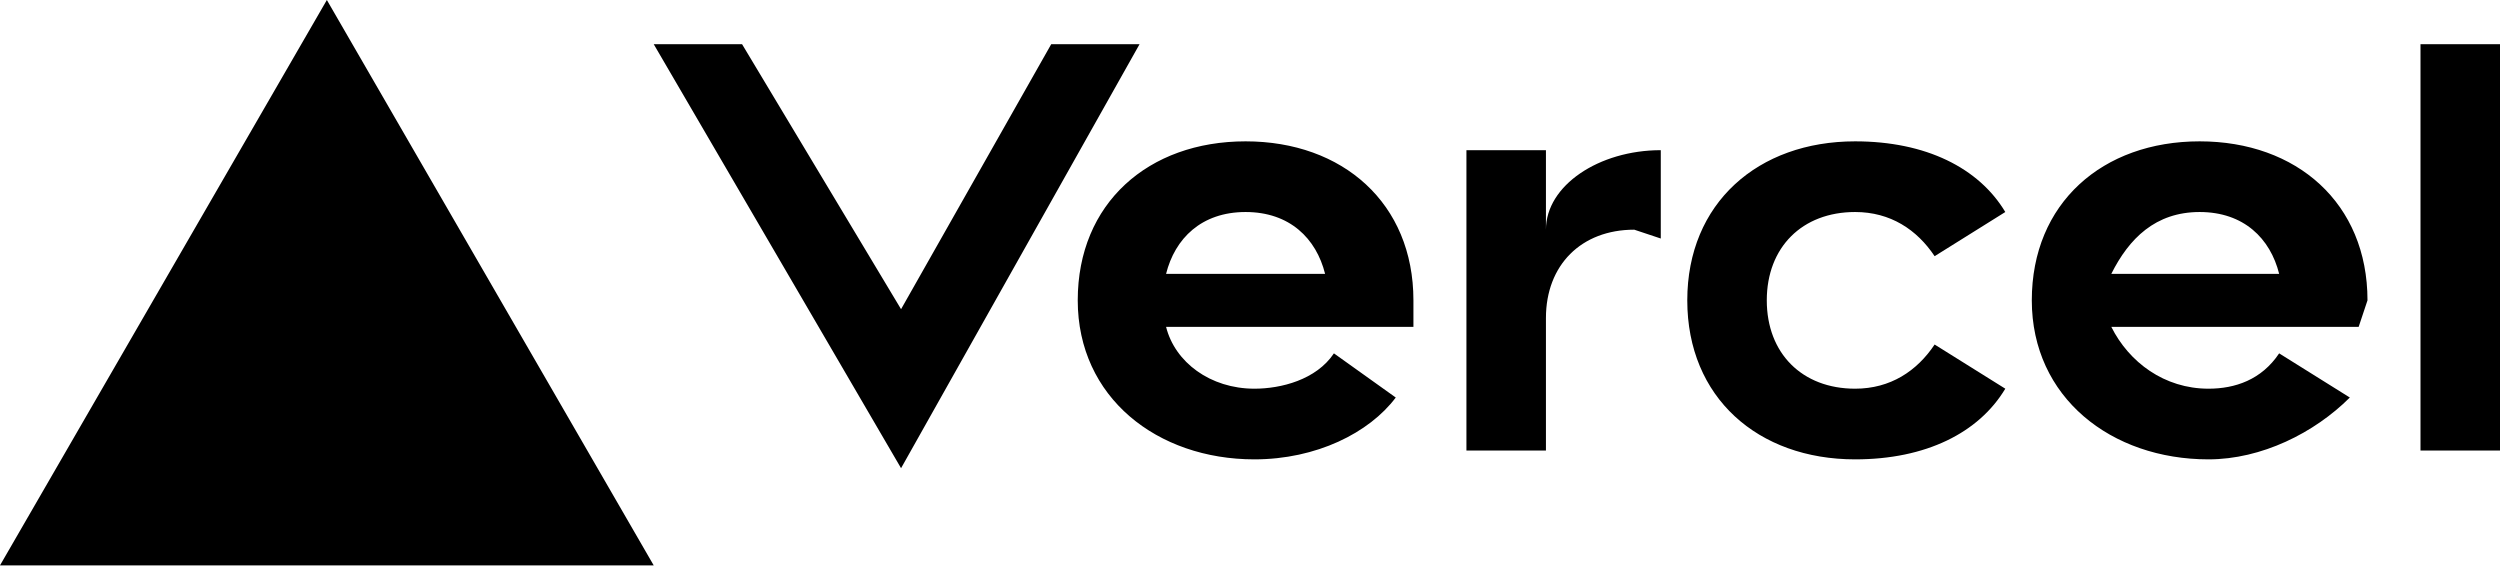
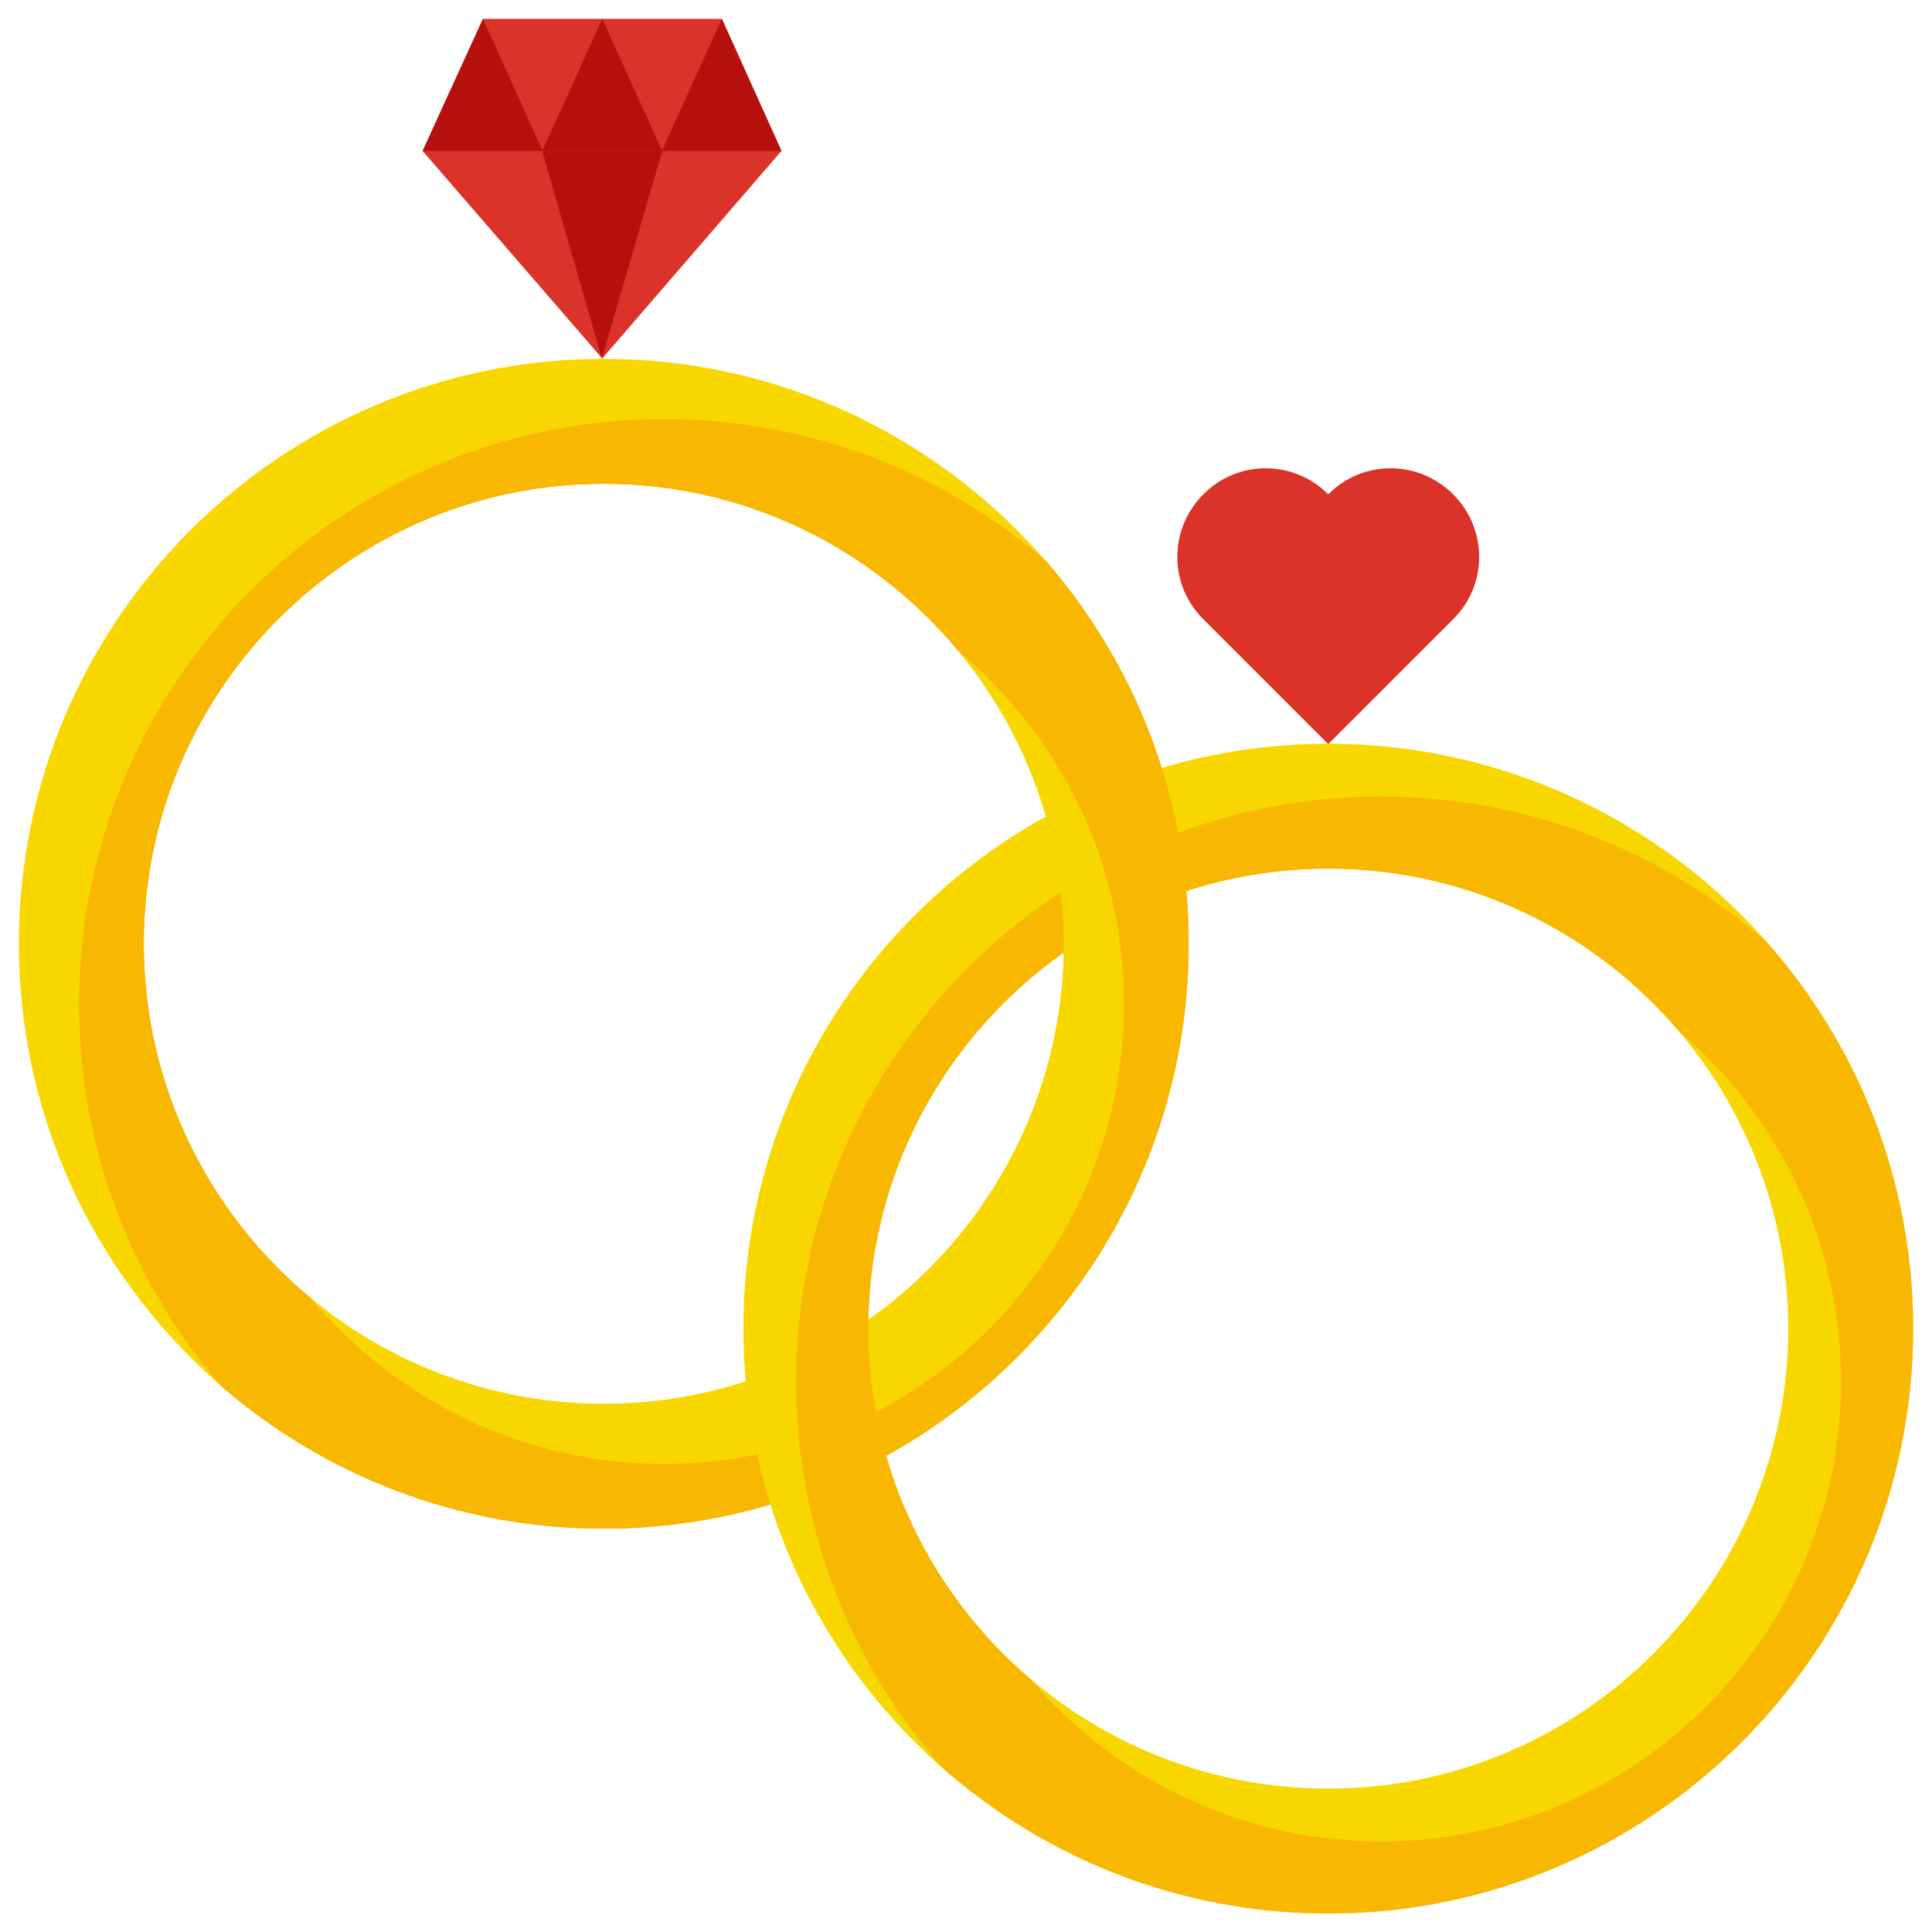
- <svg xmlns="http://www.w3.org/2000/svg" fill="none" viewBox="0 0 283 64">
-   <path fill="black" d="M141 16c-11 0-19 7-19 18s9 18 20 18c7 0 13-3 16-7l-7-5c-2 3-6 4-9 4-5 0-9-3-10-7h28v-3c0-11-8-18-19-18zm-9 15c1-4 4-7 9-7s8 3 9 7h-18zm117-15c-11 0-19 7-19 18s9 18 20 18c6 0 12-3 16-7l-8-5c-2 3-5 4-8 4-5 0-9-3-11-7h28l1-3c0-11-8-18-19-18zm-10 15c2-4 5-7 10-7s8 3 9 7h-19zm-39 3c0 6 4 10 10 10 4 0 7-2 9-5l8 5c-3 5-9 8-17 8-11 0-19-7-19-18s8-18 19-18c8 0 14 3 17 8l-8 5c-2-3-5-5-9-5-6 0-10 4-10 10zm83-29v46h-9V5h9zM37 0l37 64H0L37 0zm92 5-27 48L74 5h10l18 30 17-30h10zm59 12v10l-3-1c-6 0-10 4-10 10v15h-9V17h9v9c0-5 6-9 13-9z" />
+ <svg xmlns="http://www.w3.org/2000/svg" enable-background="new 0 0 512 512" viewBox="0 0 512 512">
+   <path fill="#f8d700" d="M160,405.1c-85.5,0-155-69.5-155-155s69.5-155,155-155s155,69.5,155,155     S245.5,405.1,160,405.1z M160,128.2c-67.2,0-121.9,54.7-121.9,121.9S92.8,372,160,372s121.9-54.7,121.9-121.9     S227.2,128.2,160,128.2z" />
+   <path fill="#f8b700" d="M176,111.1c-85.5,0-155,69.5-155,155c0,38.7,14.2,74.1,37.7,101.3    c27.2,23.5,62.6,37.7,101.3,37.7c85.5,0,155-69.5,155-155c0-38.7-14.2-74.1-37.7-101.3C250.1,125.3,214.7,111.1,176,111.1z     M176,388c-37.7,0-71.4-17.2-93.8-44.1c-26.9-22.4-44.1-56.1-44.1-93.8c0-67.2,54.7-121.9,121.9-121.9c37.7,0,71.4,17.2,93.8,44.1    c26.9,22.4,44.1,56.1,44.1,93.8C297.9,333.3,243.2,388,176,388z" />
+   <path fill="#f8b700" d="M176,111.1c-85.5,0-155,69.5-155,155c0,38.7,14.2,74.1,37.7,101.3    c27.2,23.5,62.6,37.7,101.3,37.7c85.5,0,155-69.5,155-155c0-38.7-14.2-74.1-37.7-101.3C250.1,125.3,214.7,111.1,176,111.1z     M176,388c-37.7,0-71.4-17.2-93.8-44.1c-26.9-22.4-44.1-56.1-44.1-93.8c0-67.2,54.7-121.9,121.9-121.9c37.7,0,71.4,17.2,93.8,44.1    c26.9,22.4,44.1,56.1,44.1,93.8C297.9,333.3,243.2,388,176,388z" />
+   <path fill="#f8d700" d="M352,507.1c-85.5,0-155-69.5-155-155s69.5-155,155-155s155,69.5,155,155     S437.5,507.1,352,507.1z M352,230.2c-67.2,0-121.9,54.7-121.9,121.9S284.8,474,352,474s121.9-54.7,121.9-121.9     S419.2,230.2,352,230.2z" />
+   <path fill="#f8b700" d="M366,211.1c-85.5,0-155,69.5-155,155c0,39.2,14.6,75,38.7,102.3    c27.3,24.1,63.1,38.7,102.3,38.7c85.5,0,155-69.5,155-155c0-39.2-14.6-75-38.7-102.3C441,225.7,405.2,211.1,366,211.1z M366,488    c-37.2,0-70.5-16.7-92.9-43c-26.3-22.4-43-55.7-43-92.9c0-67.2,54.7-121.9,121.9-121.9c37.2,0,70.5,16.7,92.9,43    c26.3,22.4,43,55.7,43,92.9C487.9,433.3,433.2,488,366,488z" />
+   <path fill="#db332a" d="M385.1,131L385.1,131c-9.2-9.2-24-9.2-33.1,0c-9.2-9.2-24-9.2-33.1,0    c-9.2,9.2-9.2,24,0,33.1l33.1,33.1l33.1-33.1C394.3,155,394.3,140.2,385.1,131z" />
+   <polygon fill="#db332a" points="191.3 5 207.1 40 159.6 95 112 40 128 5" />
+   <polygon fill="#b5100b" points="143.8 40 128 5 112 40" />
+   <polygon fill="#b5100b" points="207.1 40 191.3 5 175.4 40" />
+   <polygon fill="#b5100b" points="175.5 40 159.6 5 143.7 40" />
+   <polygon fill="#b5100b" points="143.7 40 159.5 95 175.5 40" />
+   <path fill="#f8d700" d="M281.9,250.1c0,0.8,0,1.6,0,2.3c9.9-7,20.8-12.5,32.5-16.3c-1-11.3-3.2-22.2-6.5-32.6     c-10.8,3.2-21,7.5-30.7,12.9C280.2,227.1,281.9,238.4,281.9,250.1z" />
+   <path fill="#f8b700" d="M295.9,243.9c5.9-3.1,12.1-5.7,18.5-7.8c-1-11.3-3.2-22.2-6.5-32.6     c-7.8,2.3-15.3,5.2-22.5,8.7C290.2,222.1,293.8,232.7,295.9,243.9z" />
</svg>
